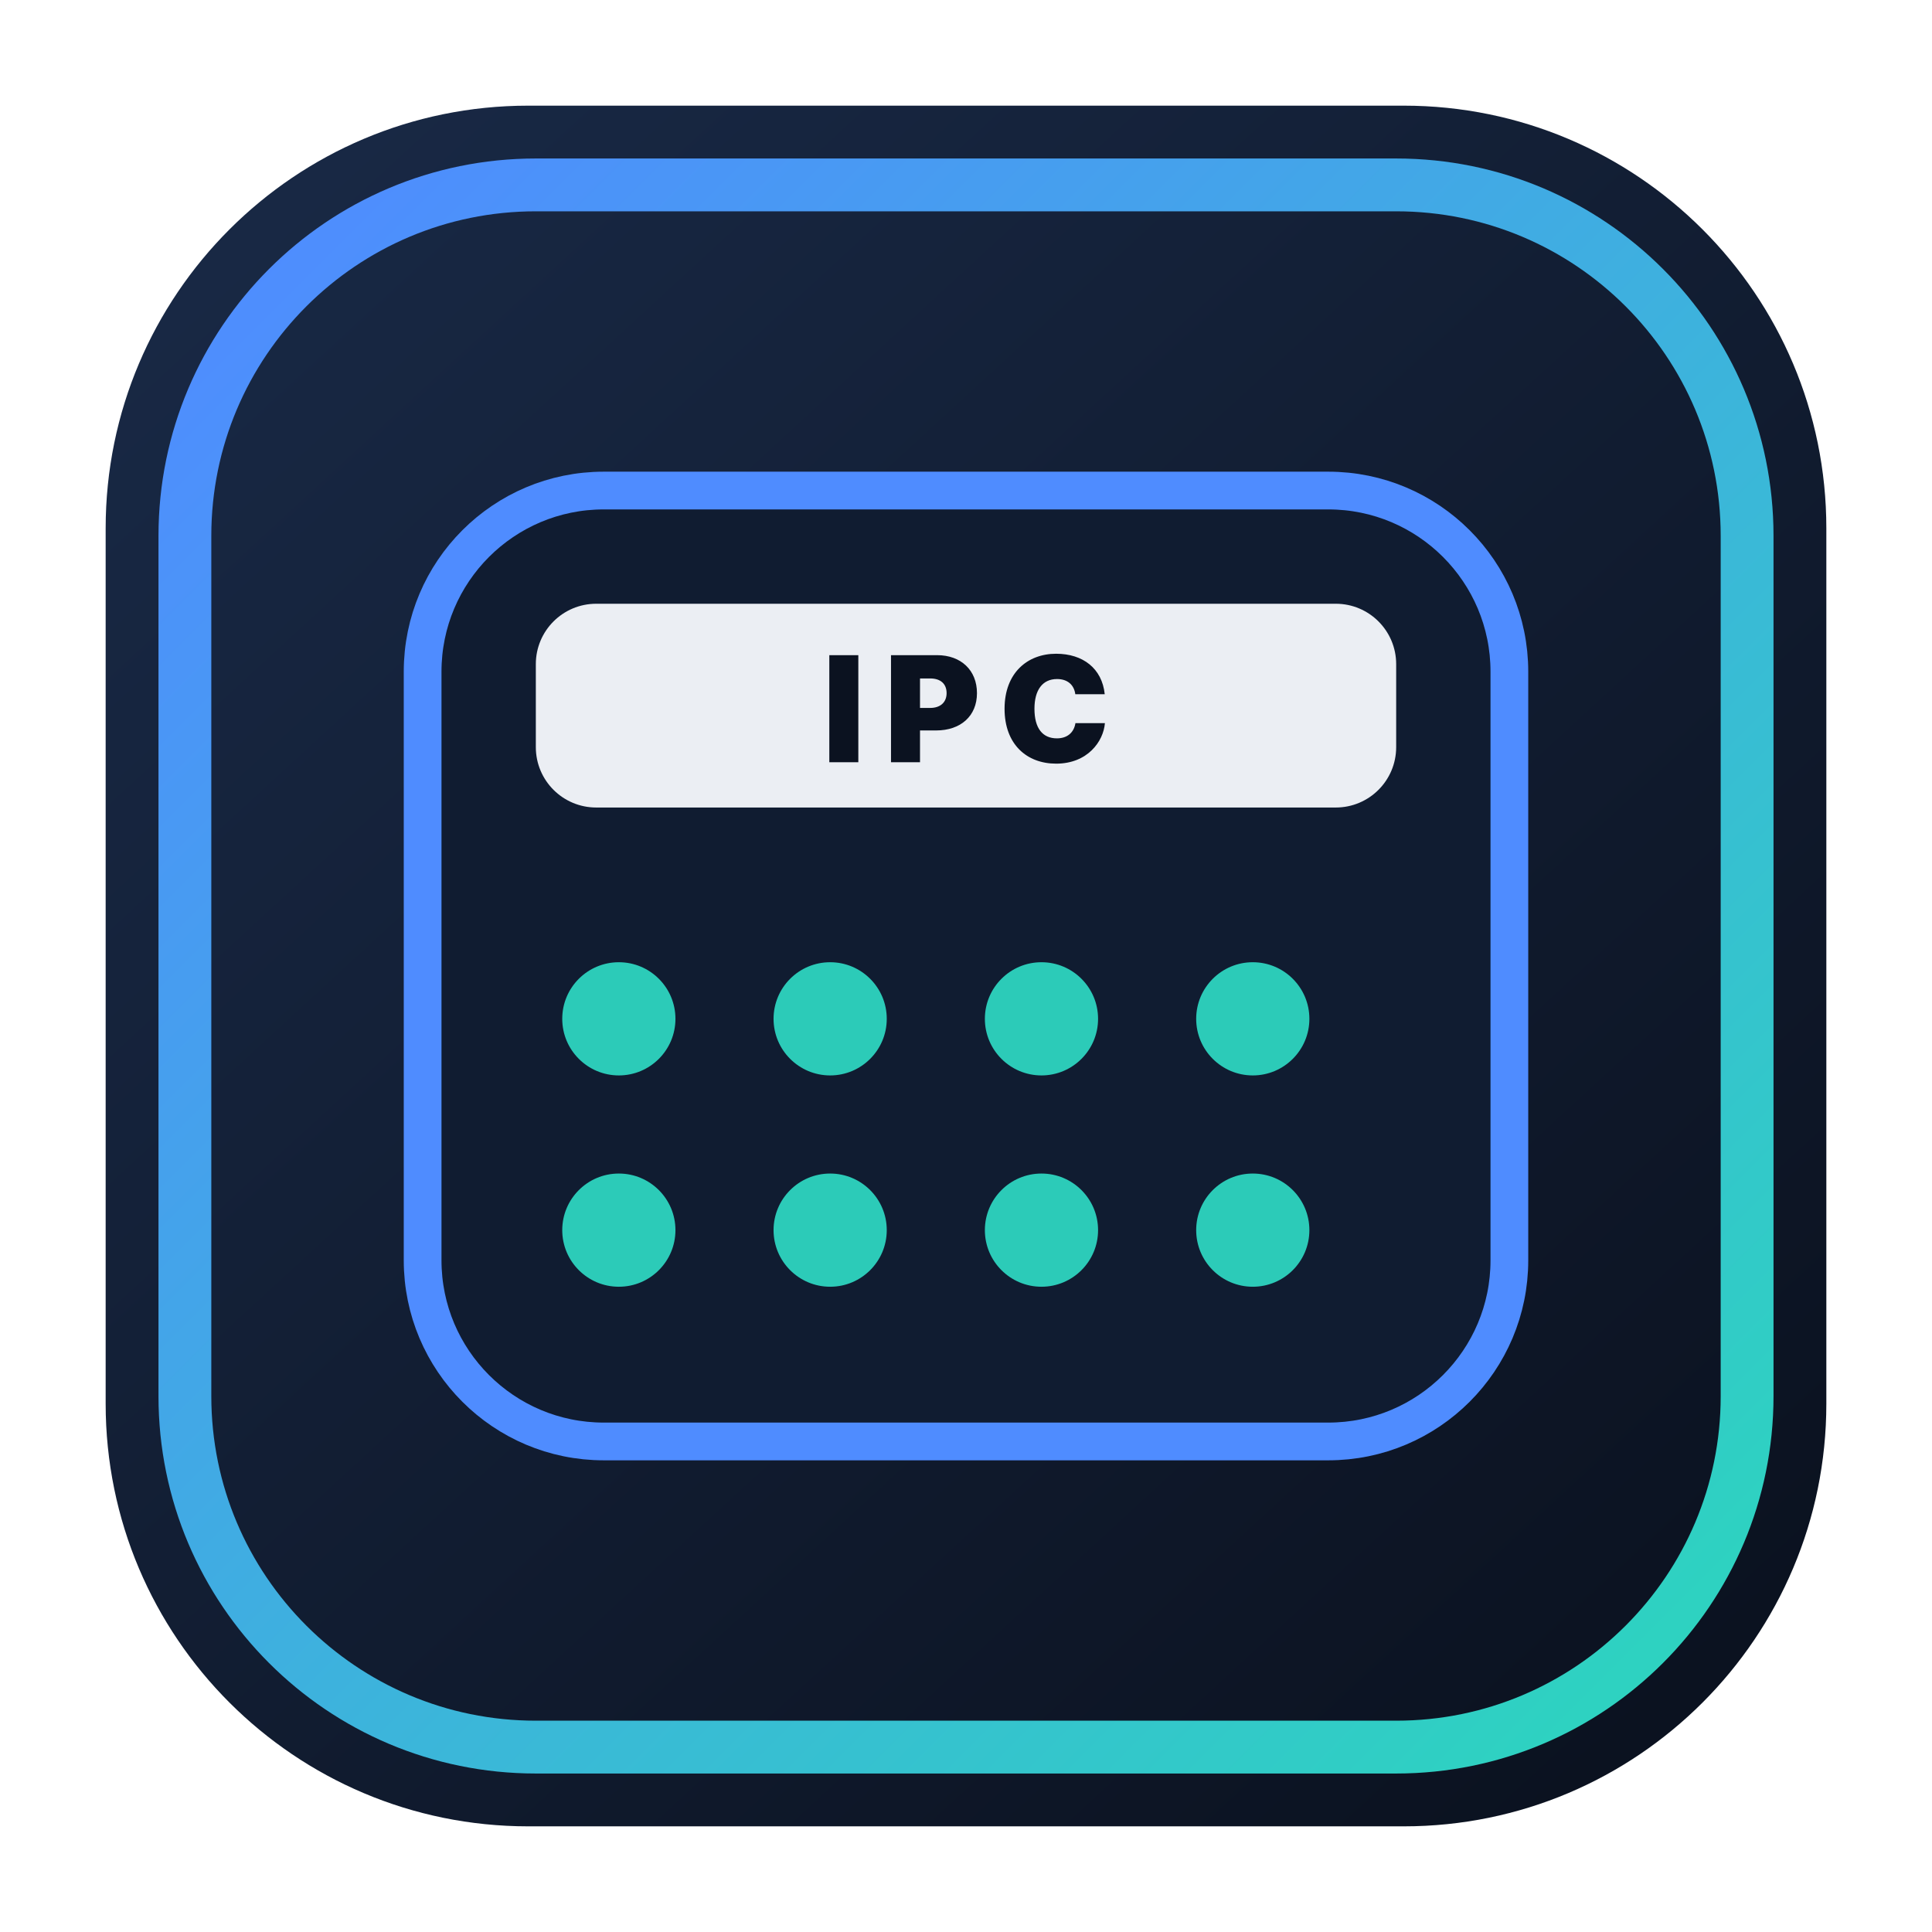
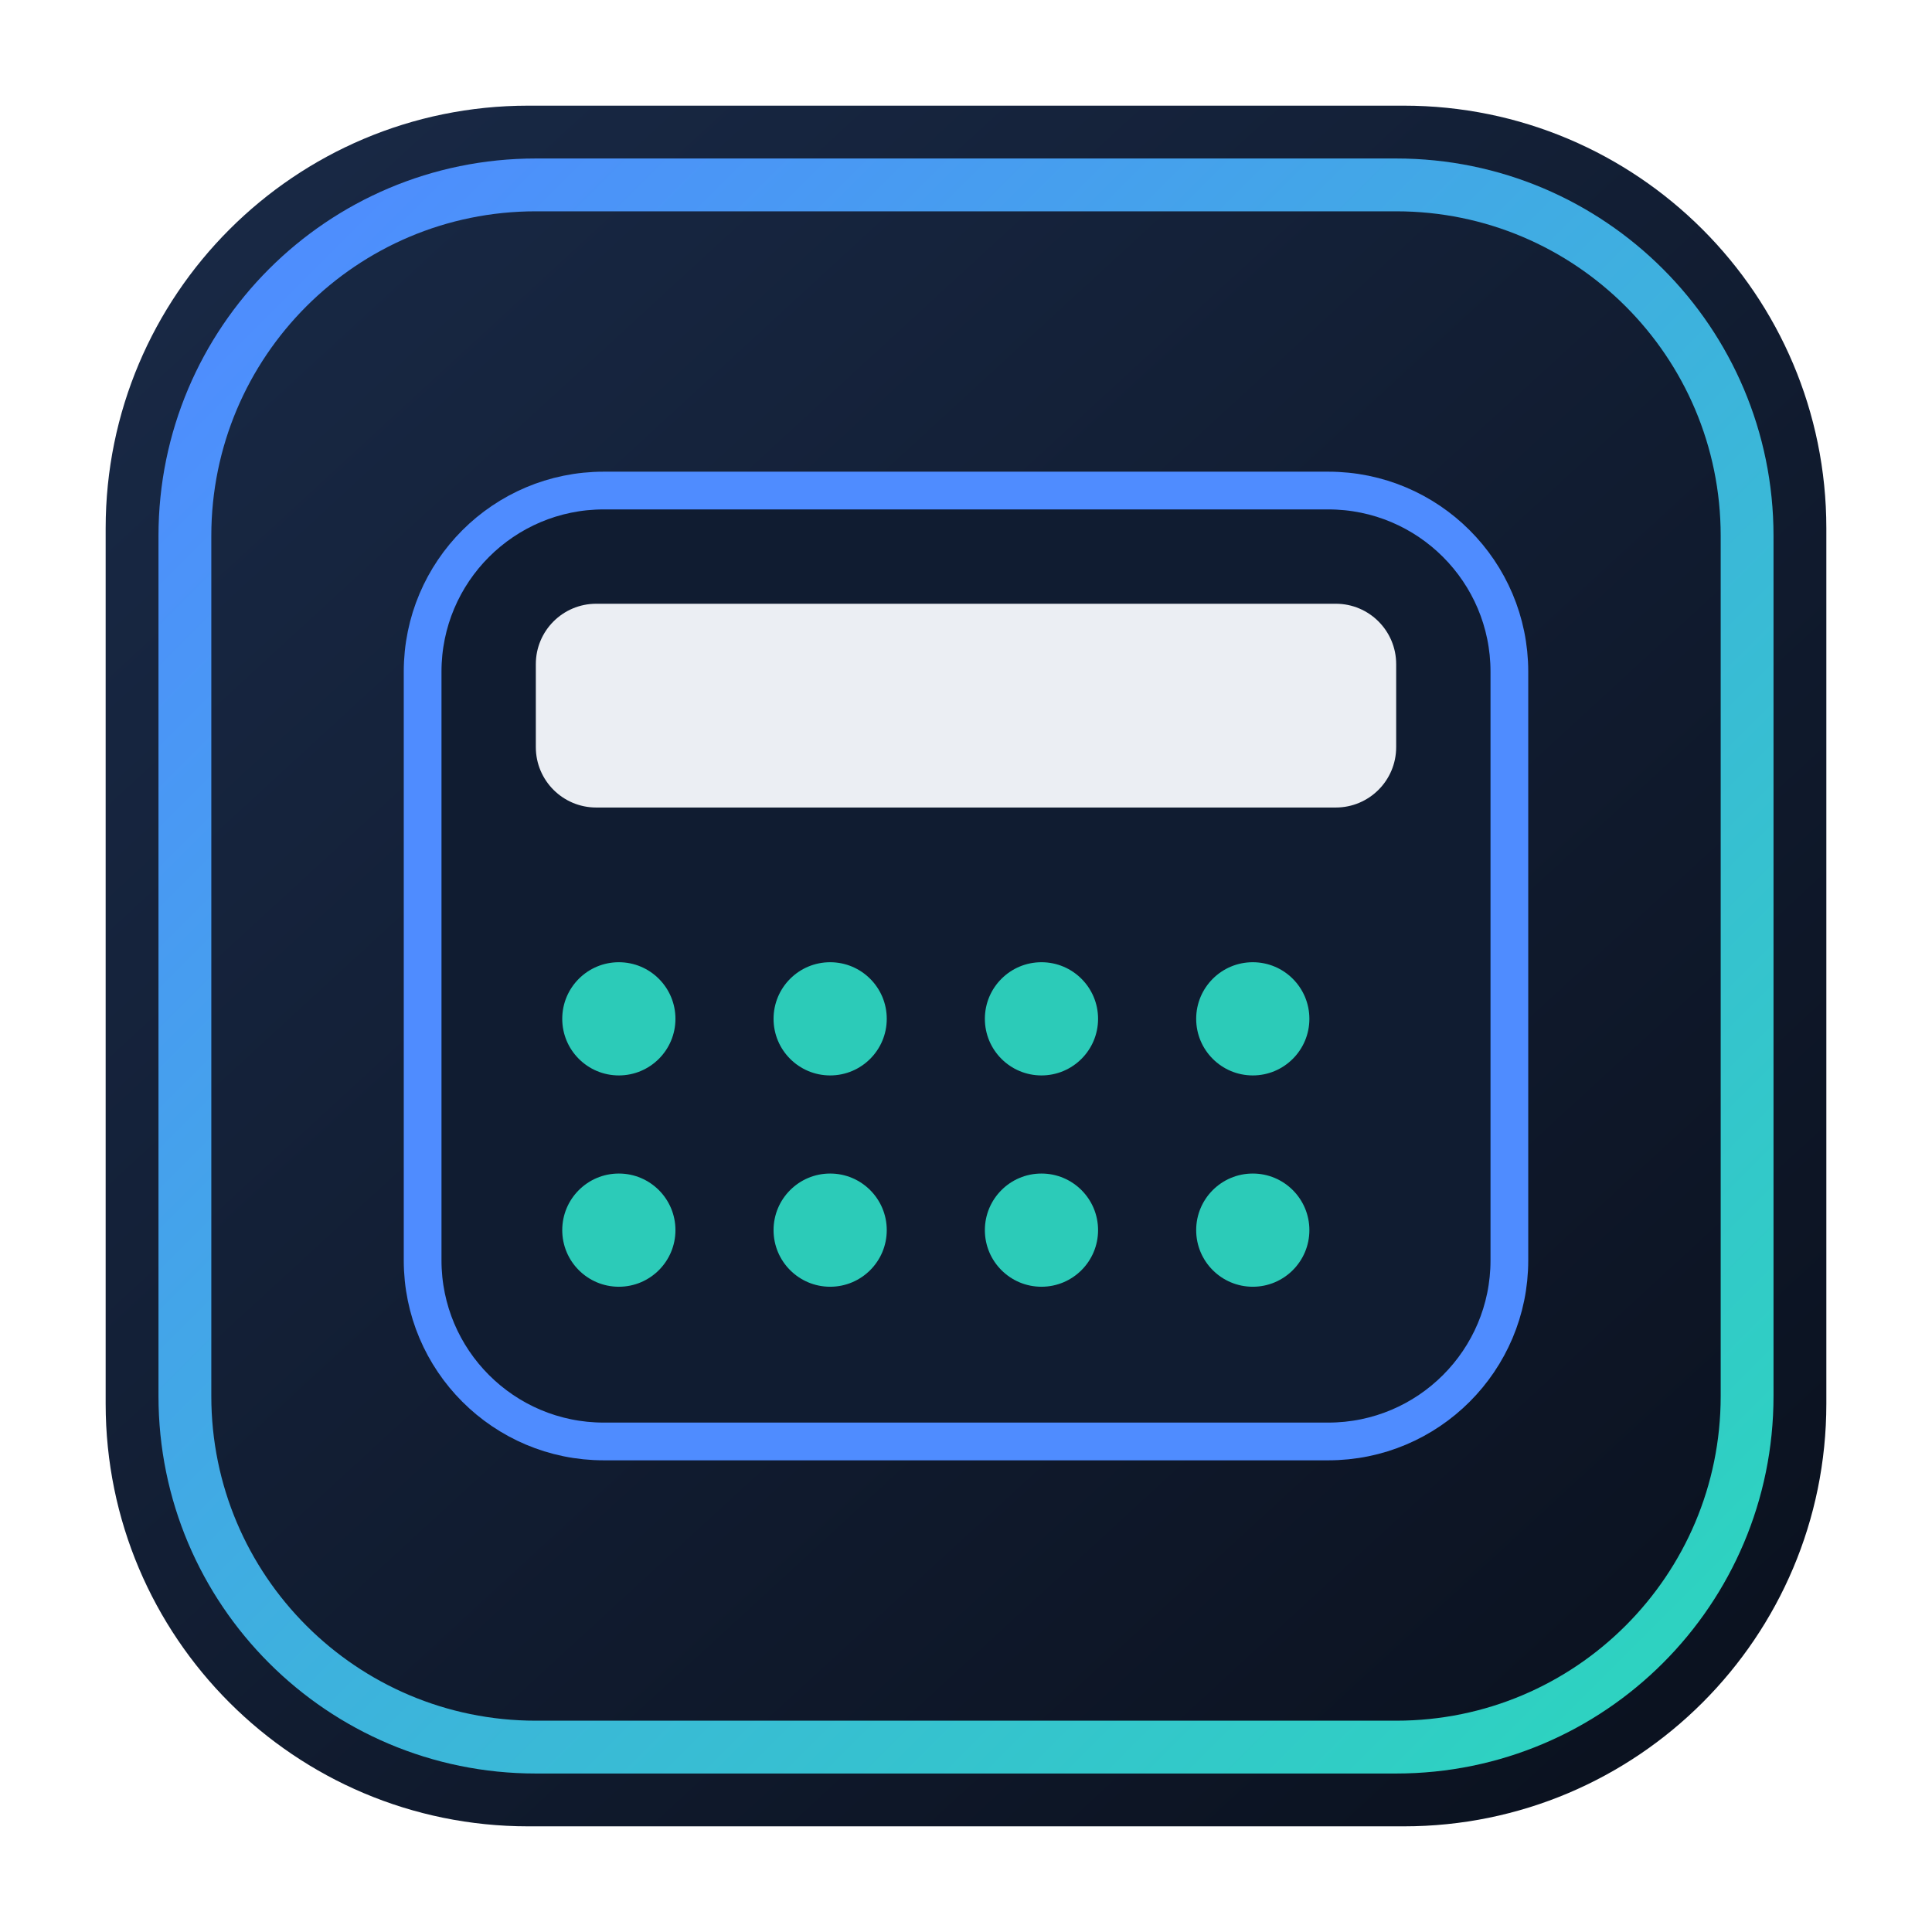
<svg xmlns="http://www.w3.org/2000/svg" viewBox="0 0 512 512" role="img" aria-label="IPC — Inmate Pocket Calculator">
  <defs>
    <linearGradient id="bg" x1="72" y1="56" x2="440" y2="456" gradientUnits="userSpaceOnUse">
      <stop stop-color="#182844" />
      <stop offset="1" stop-color="#0b1220" />
    </linearGradient>
    <linearGradient id="ring" x1="64" y1="64" x2="448" y2="448" gradientUnits="userSpaceOnUse">
      <stop stop-color="#4f8cff" />
      <stop offset="1" stop-color="#2dd4bf" />
    </linearGradient>
  </defs>
  <rect x="28" y="28" width="456" height="456" rx="112" fill="url(#bg)" />
  <rect x="49" y="49" width="414" height="414" rx="93" fill="none" stroke="url(#ring)" stroke-width="14" />
  <rect x="112" y="130" width="288" height="252" rx="48" fill="#101c31" stroke="#4f8cff" stroke-width="10" />
  <rect x="142" y="160" width="228" height="54" rx="16" fill="#f4f7fb" opacity=".96" />
  <g fill="#2dd4bf" opacity=".95">
    <circle cx="164" cy="270" r="15" />
    <circle cx="220" cy="270" r="15" />
    <circle cx="276" cy="270" r="15" />
    <circle cx="332" cy="270" r="15" />
    <circle cx="164" cy="326" r="15" />
    <circle cx="220" cy="326" r="15" />
    <circle cx="276" cy="326" r="15" />
    <circle cx="332" cy="326" r="15" />
  </g>
-   <text x="256" y="202" text-anchor="middle" fill="#0b1220" font-family="Inter,Arial,sans-serif" font-size="39" font-weight="900" letter-spacing="5">IPC</text>
</svg>
